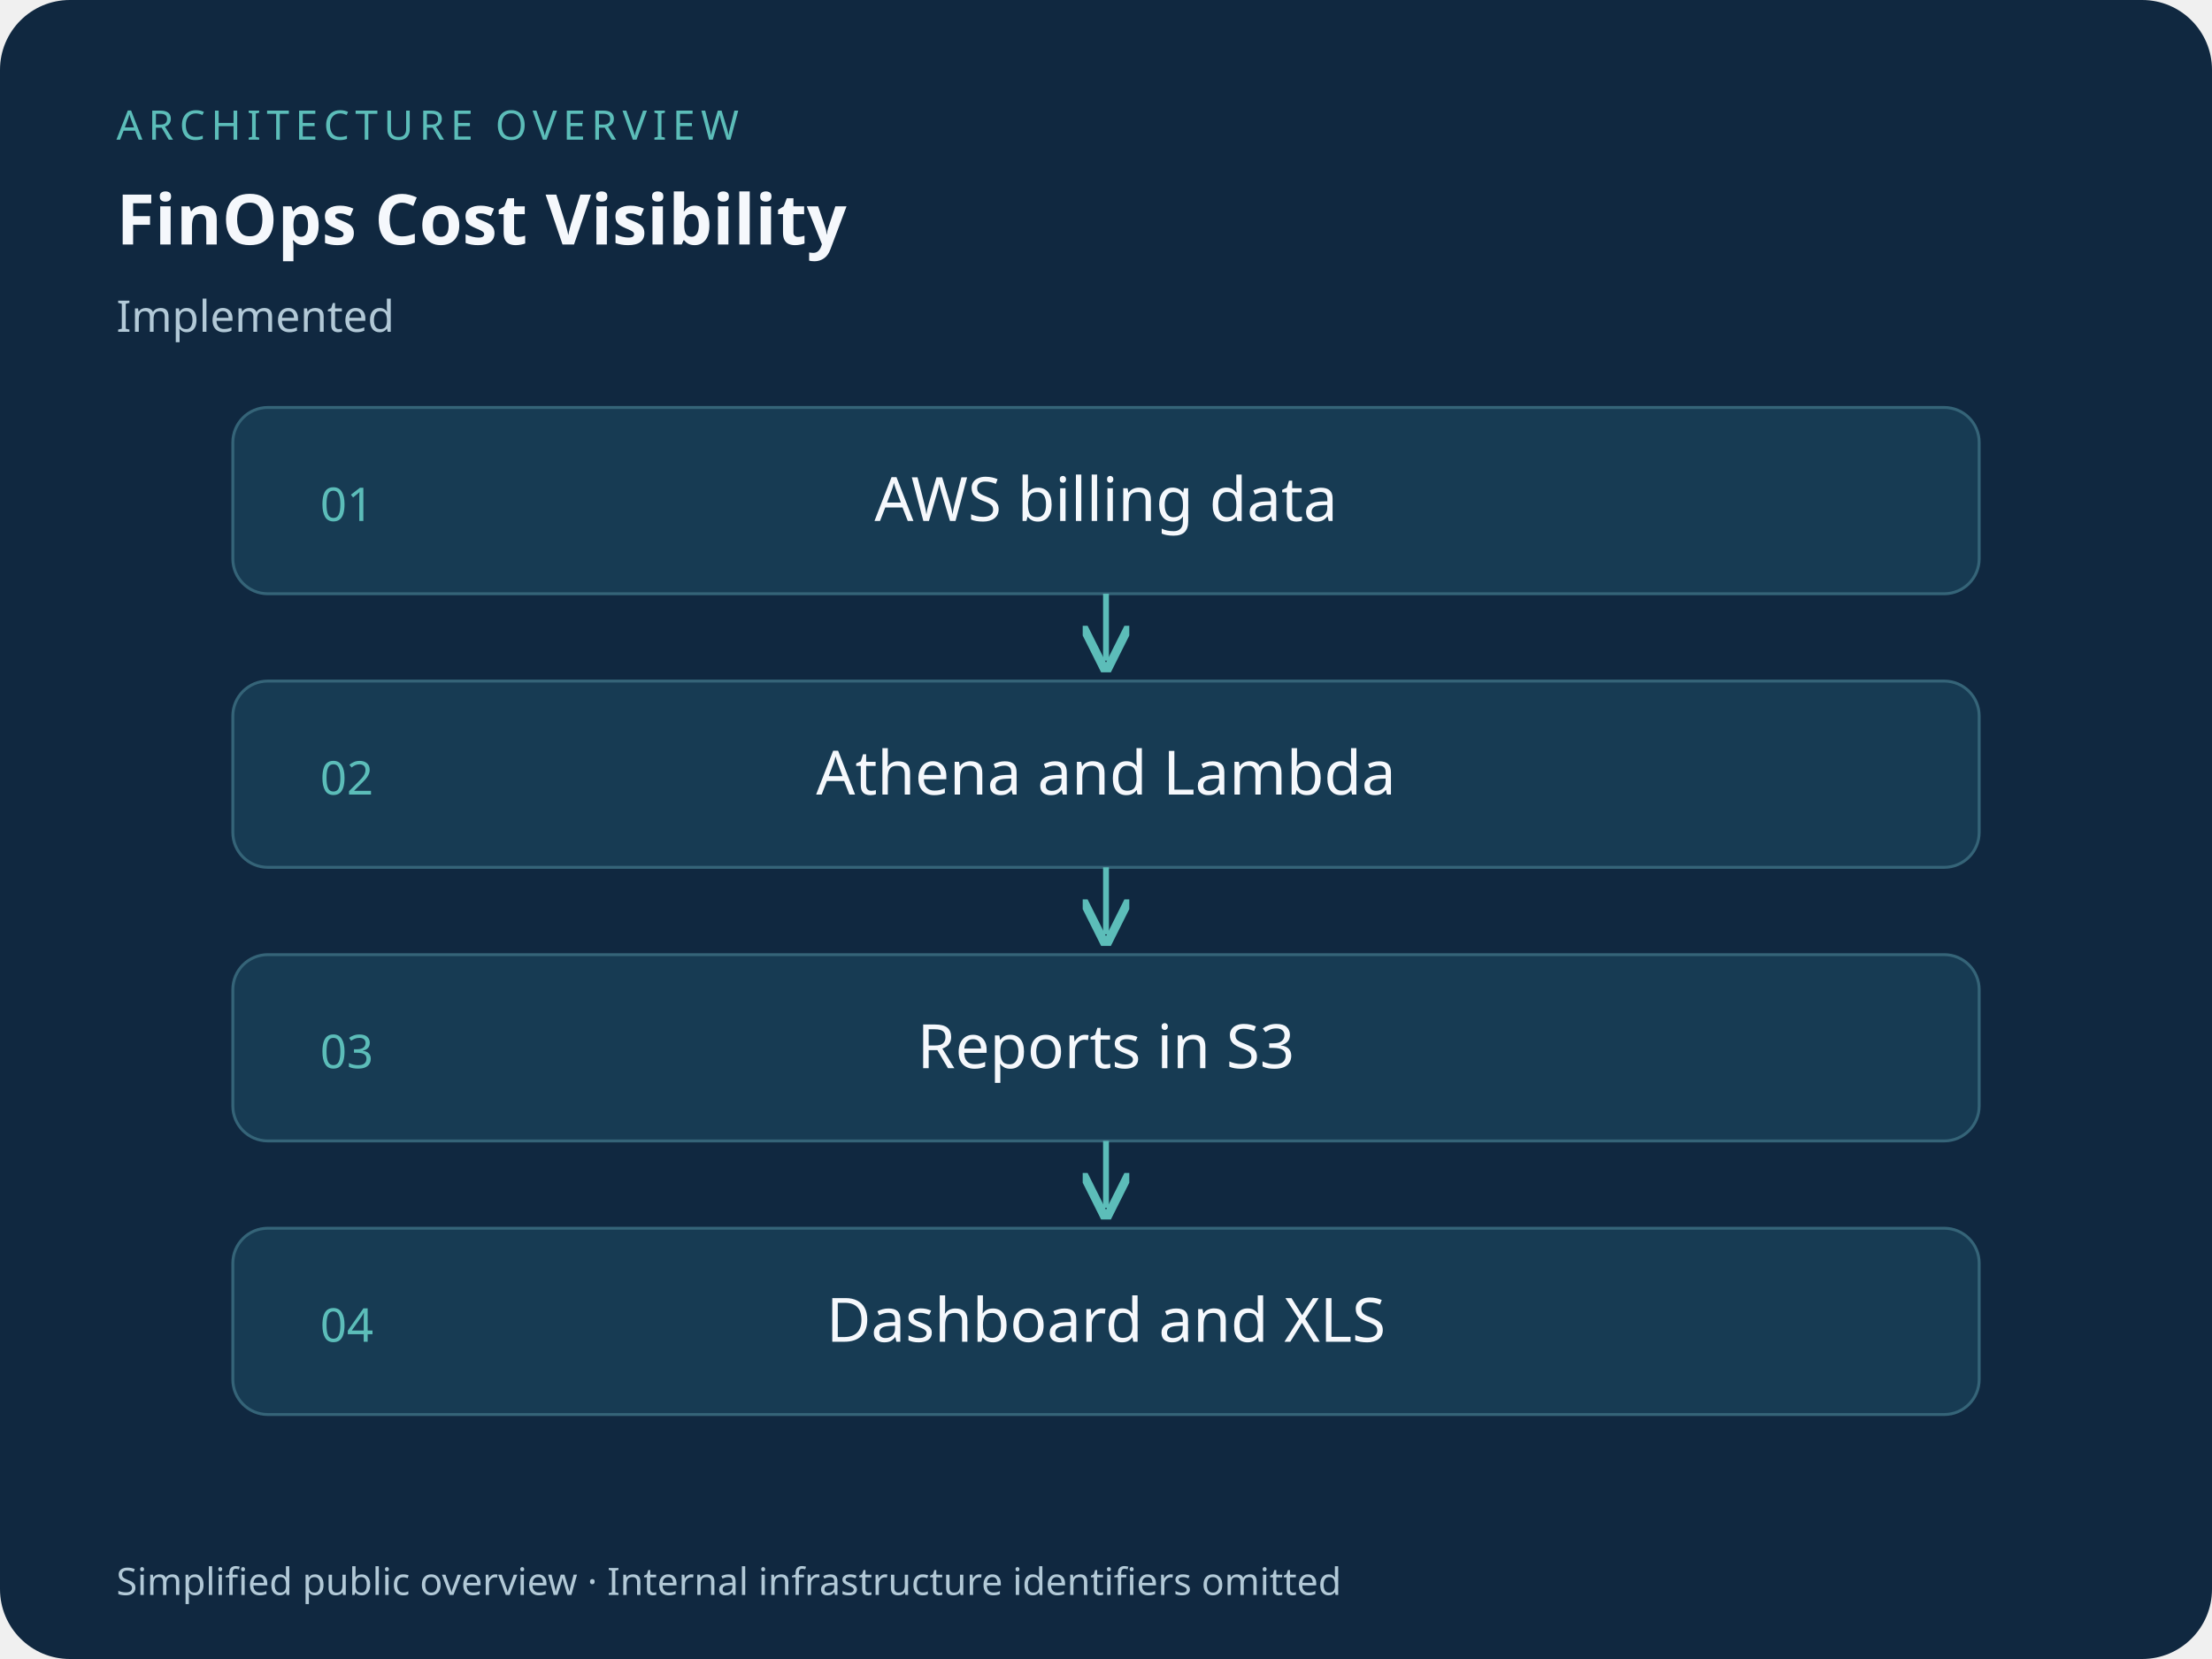
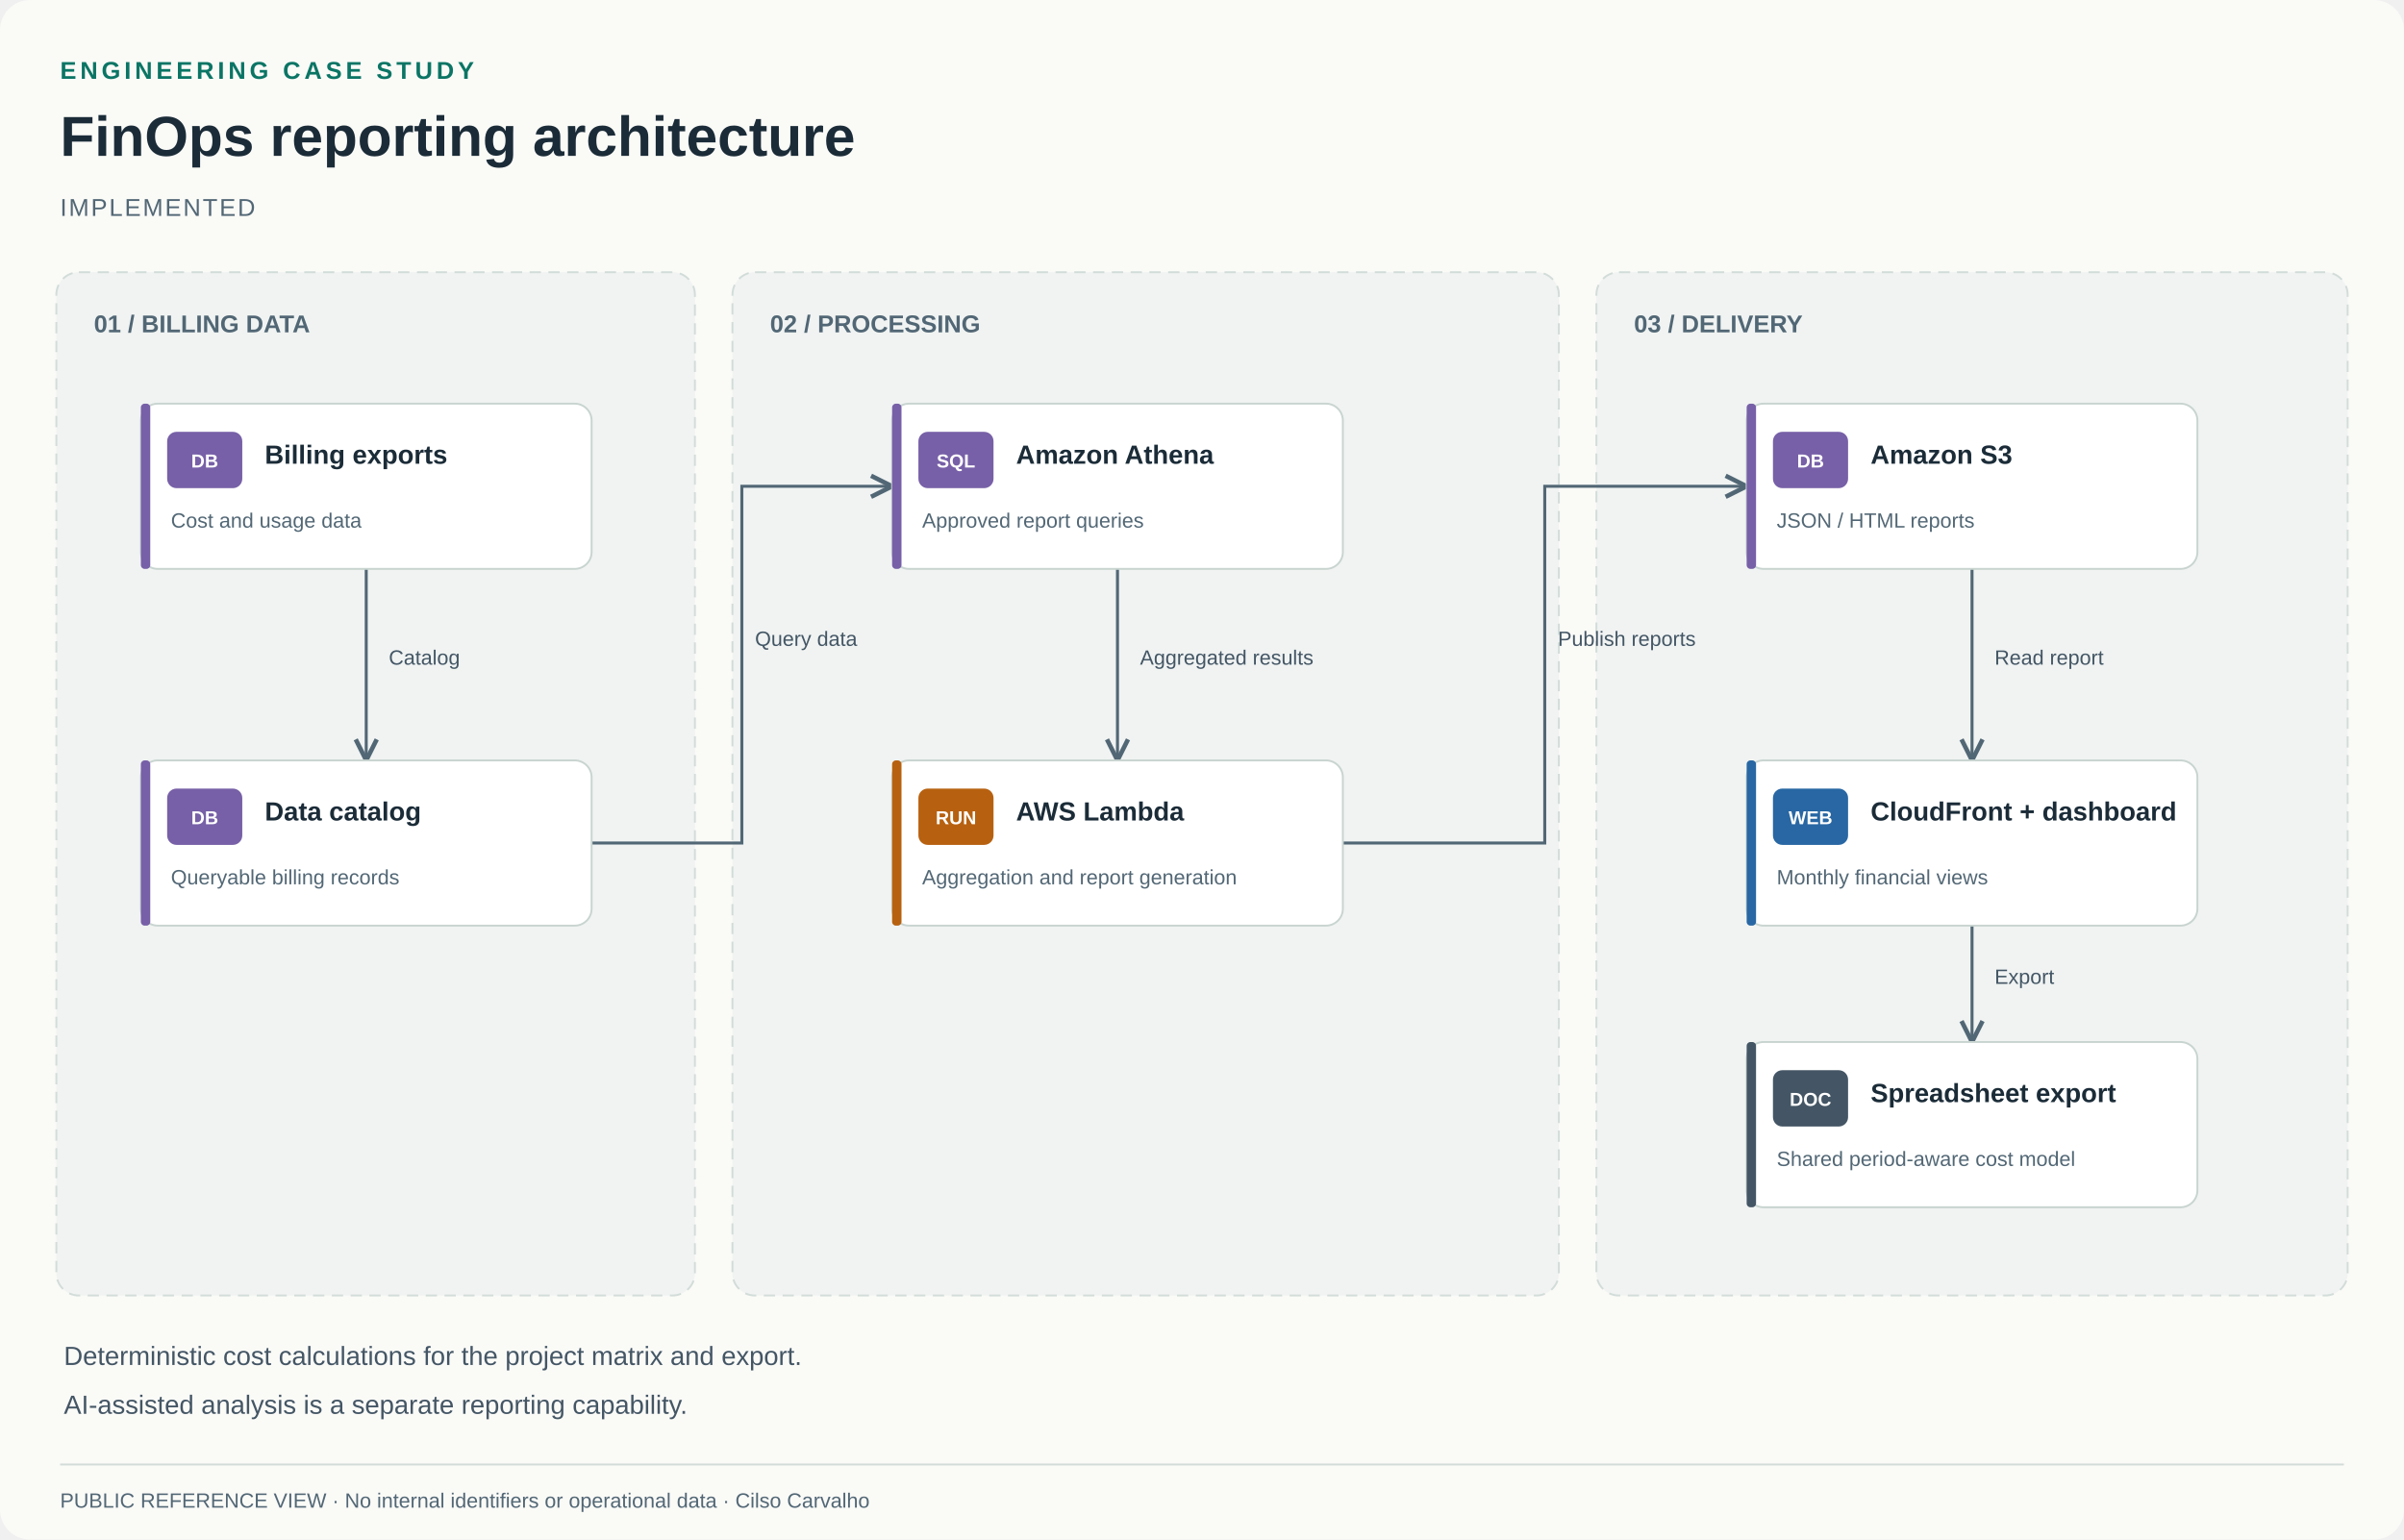
- <svg xmlns="http://www.w3.org/2000/svg" viewBox="0 0 760 570" role="img" aria-labelledby="title desc">
+ <svg xmlns="http://www.w3.org/2000/svg" viewBox="0 0 1280 820" role="img" aria-labelledby="title desc">
  <defs>
-     <marker id="arrow" markerWidth="8" markerHeight="8" refX="6" refY="4" orient="auto">
-       <path d="M0 0 L8 4 L0 8" fill="none" stroke="#5cbdb9" stroke-width="1.5" />
+     <marker id="arrow" markerWidth="9" markerHeight="9" refX="8" refY="4.5" orient="auto">
+       <path d="M1 1 L8 4.5 L1 8" fill="none" stroke="#526775" stroke-width="1.5" />
    </marker>
  </defs>
-   <rect width="760" height="570" rx="24" fill="#102840" />
-   <text x="40" y="48" fill="#5cbdb9" font-family="sans-serif" font-size="14" letter-spacing="2">ARCHITECTURE OVERVIEW</text>
-   <text x="40" y="84" fill="#f5f8fc" font-family="sans-serif" font-size="24" font-weight="bold">FinOps Cost Visibility</text>
-   <text x="40" y="114" fill="#b2c9d7" font-family="sans-serif" font-size="15">Implemented</text>
-   <rect x="80" y="140" width="600" height="64" rx="12" fill="#173b53" stroke="#356478" />
-   <text x="110" y="179" fill="#5cbdb9" font-family="sans-serif" font-size="16">01</text>
-   <text x="380" y="179" text-anchor="middle" fill="#f5f8fc" font-family="sans-serif" font-size="21">AWS billing data</text>
-   <path d="M380 204 V227" stroke="#5cbdb9" stroke-width="2" marker-end="url(#arrow)" />
-   <rect x="80" y="234" width="600" height="64" rx="12" fill="#173b53" stroke="#356478" />
-   <text x="110" y="273" fill="#5cbdb9" font-family="sans-serif" font-size="16">02</text>
-   <text x="380" y="273" text-anchor="middle" fill="#f5f8fc" font-family="sans-serif" font-size="21">Athena and Lambda</text>
-   <path d="M380 298 V321" stroke="#5cbdb9" stroke-width="2" marker-end="url(#arrow)" />
-   <rect x="80" y="328" width="600" height="64" rx="12" fill="#173b53" stroke="#356478" />
-   <text x="110" y="367" fill="#5cbdb9" font-family="sans-serif" font-size="16">03</text>
-   <text x="380" y="367" text-anchor="middle" fill="#f5f8fc" font-family="sans-serif" font-size="21">Reports in S3</text>
-   <path d="M380 392 V415" stroke="#5cbdb9" stroke-width="2" marker-end="url(#arrow)" />
-   <rect x="80" y="422" width="600" height="64" rx="12" fill="#173b53" stroke="#356478" />
-   <text x="110" y="461" fill="#5cbdb9" font-family="sans-serif" font-size="16">04</text>
-   <text x="380" y="461" text-anchor="middle" fill="#f5f8fc" font-family="sans-serif" font-size="21">Dashboard and XLS</text>
-   <text x="40" y="548" fill="#b2c9d7" font-family="sans-serif" font-size="13">Simplified public overview · Internal infrastructure identifiers omitted</text>
+   <rect width="1280" height="820" rx="16" fill="#fafaf7" />
+   <text x="32" y="42" fill="#0b7565" font-family="Arial,sans-serif" font-size="13" font-weight="bold" letter-spacing="2">ENGINEERING CASE STUDY</text>
+   <text x="32" y="83" fill="#1b2c38" font-family="Arial,sans-serif" font-size="30" font-weight="bold">FinOps reporting architecture</text>
+   <text x="32" y="115" fill="#526775" font-family="Arial,sans-serif" font-size="13" letter-spacing="1">IMPLEMENTED</text>
+   <rect x="30" y="145" width="340" height="545" rx="12" fill="#f0f3f2" stroke="#d2dcd9" stroke-dasharray="6 4" />
+   <text x="50" y="177" fill="#526775" font-family="Arial,sans-serif" font-size="13" font-weight="bold">01 / BILLING DATA</text>
+   <rect x="390" y="145" width="440" height="545" rx="12" fill="#f0f3f2" stroke="#d2dcd9" stroke-dasharray="6 4" />
+   <text x="410" y="177" fill="#526775" font-family="Arial,sans-serif" font-size="13" font-weight="bold">02 / PROCESSING</text>
+   <rect x="850" y="145" width="400" height="545" rx="12" fill="#f0f3f2" stroke="#d2dcd9" stroke-dasharray="6 4" />
+   <text x="870" y="177" fill="#526775" font-family="Arial,sans-serif" font-size="13" font-weight="bold">03 / DELIVERY</text>
+   <path d="M195 303 V405" fill="none" stroke="#526775" stroke-width="1.6" marker-end="url(#arrow)" />
+   <text x="207" y="354.0" fill="#445665" font-family="Arial,sans-serif" font-size="11">Catalog</text>
+   <path d="M315 449 H395.0 V259 H475" fill="none" stroke="#526775" stroke-width="1.6" marker-end="url(#arrow)" />
+   <text x="402.0" y="344.0" fill="#445665" font-family="Arial,sans-serif" font-size="11">Query data</text>
+   <path d="M595 303 V405" fill="none" stroke="#526775" stroke-width="1.6" marker-end="url(#arrow)" />
+   <text x="607" y="354.0" fill="#445665" font-family="Arial,sans-serif" font-size="11">Aggregated results</text>
+   <path d="M715 449 H822.5 V259 H930" fill="none" stroke="#526775" stroke-width="1.6" marker-end="url(#arrow)" />
+   <text x="829.5" y="344.0" fill="#445665" font-family="Arial,sans-serif" font-size="11">Publish reports</text>
+   <path d="M1050 303 V405" fill="none" stroke="#526775" stroke-width="1.6" marker-end="url(#arrow)" />
+   <text x="1062" y="354.0" fill="#445665" font-family="Arial,sans-serif" font-size="11">Read report</text>
+   <path d="M1050 493 V555" fill="none" stroke="#526775" stroke-width="1.6" marker-end="url(#arrow)" />
+   <text x="1062" y="524.0" fill="#445665" font-family="Arial,sans-serif" font-size="11">Export</text>
+   <rect x="75" y="215" width="240" height="88" rx="9" fill="white" stroke="#c8d4d0" />
+   <rect x="75" y="215" width="5" height="88" rx="2" fill="#7760a7" />
+   <rect x="89" y="230" width="40" height="30" rx="5" fill="#7760a7" />
+   <text x="109" y="249" text-anchor="middle" fill="white" font-family="Arial,sans-serif" font-size="10" font-weight="bold">DB</text>
+   <text x="141" y="247" fill="#1b2c38" font-family="Arial,sans-serif" font-size="14" font-weight="bold">Billing exports</text>
+   <text x="91" y="281" fill="#526775" font-family="Arial,sans-serif" font-size="11">Cost and usage data</text>
+   <rect x="75" y="405" width="240" height="88" rx="9" fill="white" stroke="#c8d4d0" />
+   <rect x="75" y="405" width="5" height="88" rx="2" fill="#7760a7" />
+   <rect x="89" y="420" width="40" height="30" rx="5" fill="#7760a7" />
+   <text x="109" y="439" text-anchor="middle" fill="white" font-family="Arial,sans-serif" font-size="10" font-weight="bold">DB</text>
+   <text x="141" y="437" fill="#1b2c38" font-family="Arial,sans-serif" font-size="14" font-weight="bold">Data catalog</text>
+   <text x="91" y="471" fill="#526775" font-family="Arial,sans-serif" font-size="11">Queryable billing records</text>
+   <rect x="475" y="215" width="240" height="88" rx="9" fill="white" stroke="#c8d4d0" />
+   <rect x="475" y="215" width="5" height="88" rx="2" fill="#7760a7" />
+   <rect x="489" y="230" width="40" height="30" rx="5" fill="#7760a7" />
+   <text x="509" y="249" text-anchor="middle" fill="white" font-family="Arial,sans-serif" font-size="10" font-weight="bold">SQL</text>
+   <text x="541" y="247" fill="#1b2c38" font-family="Arial,sans-serif" font-size="14" font-weight="bold">Amazon Athena</text>
+   <text x="491" y="281" fill="#526775" font-family="Arial,sans-serif" font-size="11">Approved report queries</text>
+   <rect x="475" y="405" width="240" height="88" rx="9" fill="white" stroke="#c8d4d0" />
+   <rect x="475" y="405" width="5" height="88" rx="2" fill="#b76110" />
+   <rect x="489" y="420" width="40" height="30" rx="5" fill="#b76110" />
+   <text x="509" y="439" text-anchor="middle" fill="white" font-family="Arial,sans-serif" font-size="10" font-weight="bold">RUN</text>
+   <text x="541" y="437" fill="#1b2c38" font-family="Arial,sans-serif" font-size="14" font-weight="bold">AWS Lambda</text>
+   <text x="491" y="471" fill="#526775" font-family="Arial,sans-serif" font-size="11">Aggregation and report generation</text>
+   <rect x="930" y="215" width="240" height="88" rx="9" fill="white" stroke="#c8d4d0" />
+   <rect x="930" y="215" width="5" height="88" rx="2" fill="#7760a7" />
+   <rect x="944" y="230" width="40" height="30" rx="5" fill="#7760a7" />
+   <text x="964" y="249" text-anchor="middle" fill="white" font-family="Arial,sans-serif" font-size="10" font-weight="bold">DB</text>
+   <text x="996" y="247" fill="#1b2c38" font-family="Arial,sans-serif" font-size="14" font-weight="bold">Amazon S3</text>
+   <text x="946" y="281" fill="#526775" font-family="Arial,sans-serif" font-size="11">JSON / HTML reports</text>
+   <rect x="930" y="405" width="240" height="88" rx="9" fill="white" stroke="#c8d4d0" />
+   <rect x="930" y="405" width="5" height="88" rx="2" fill="#2867a3" />
+   <rect x="944" y="420" width="40" height="30" rx="5" fill="#2867a3" />
+   <text x="964" y="439" text-anchor="middle" fill="white" font-family="Arial,sans-serif" font-size="10" font-weight="bold">WEB</text>
+   <text x="996" y="437" fill="#1b2c38" font-family="Arial,sans-serif" font-size="14" font-weight="bold">CloudFront + dashboard</text>
+   <text x="946" y="471" fill="#526775" font-family="Arial,sans-serif" font-size="11">Monthly financial views</text>
+   <rect x="930" y="555" width="240" height="88" rx="9" fill="white" stroke="#c8d4d0" />
+   <rect x="930" y="555" width="5" height="88" rx="2" fill="#445665" />
+   <rect x="944" y="570" width="40" height="30" rx="5" fill="#445665" />
+   <text x="964" y="589" text-anchor="middle" fill="white" font-family="Arial,sans-serif" font-size="10" font-weight="bold">DOC</text>
+   <text x="996" y="587" fill="#1b2c38" font-family="Arial,sans-serif" font-size="14" font-weight="bold">Spreadsheet export</text>
+   <text x="946" y="621" fill="#526775" font-family="Arial,sans-serif" font-size="11">Shared period-aware cost model</text>
+   <text x="34" y="727" fill="#445665" font-family="Arial,sans-serif" font-size="14">Deterministic cost calculations for the project matrix and export.</text>
+   <text x="34" y="753" fill="#445665" font-family="Arial,sans-serif" font-size="14">AI-assisted analysis is a separate reporting capability.</text>
+   <path d="M32 780 H1248" stroke="#d2dcd9" />
+   <text x="32" y="803" fill="#526775" font-family="Arial,sans-serif" font-size="11">PUBLIC REFERENCE VIEW · No internal identifiers or operational data · Cilso Carvalho</text>
</svg>
